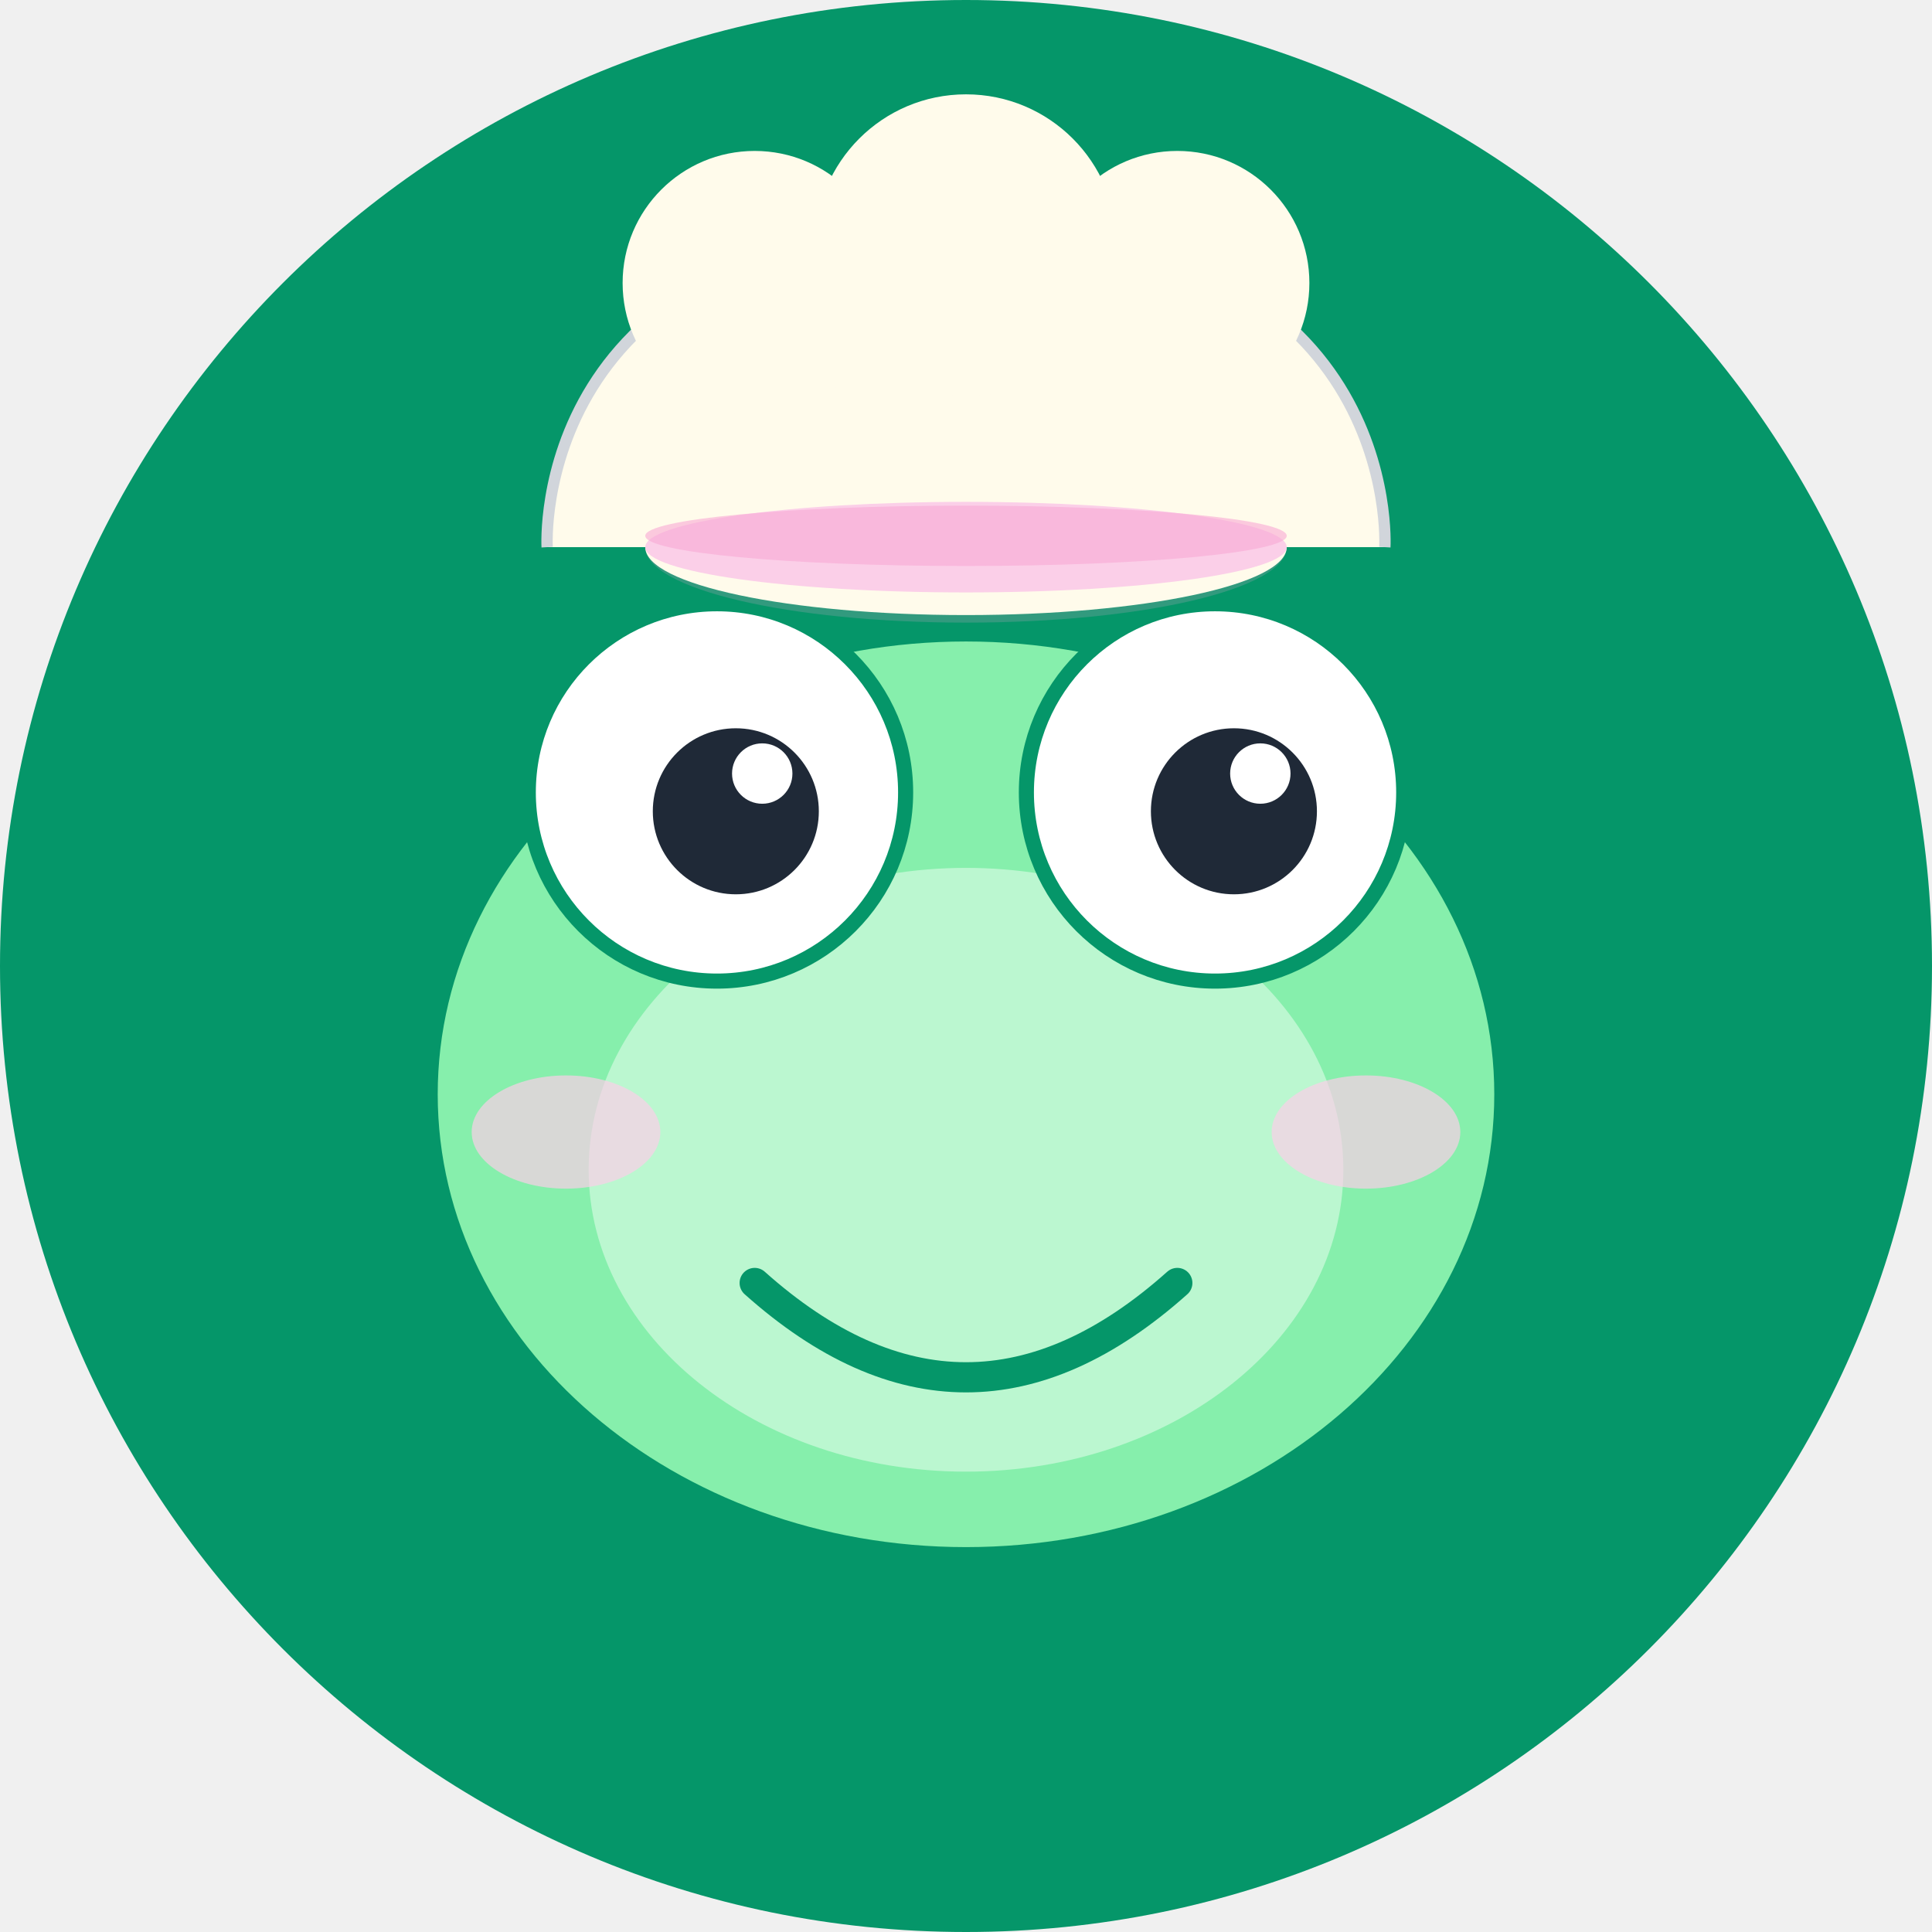
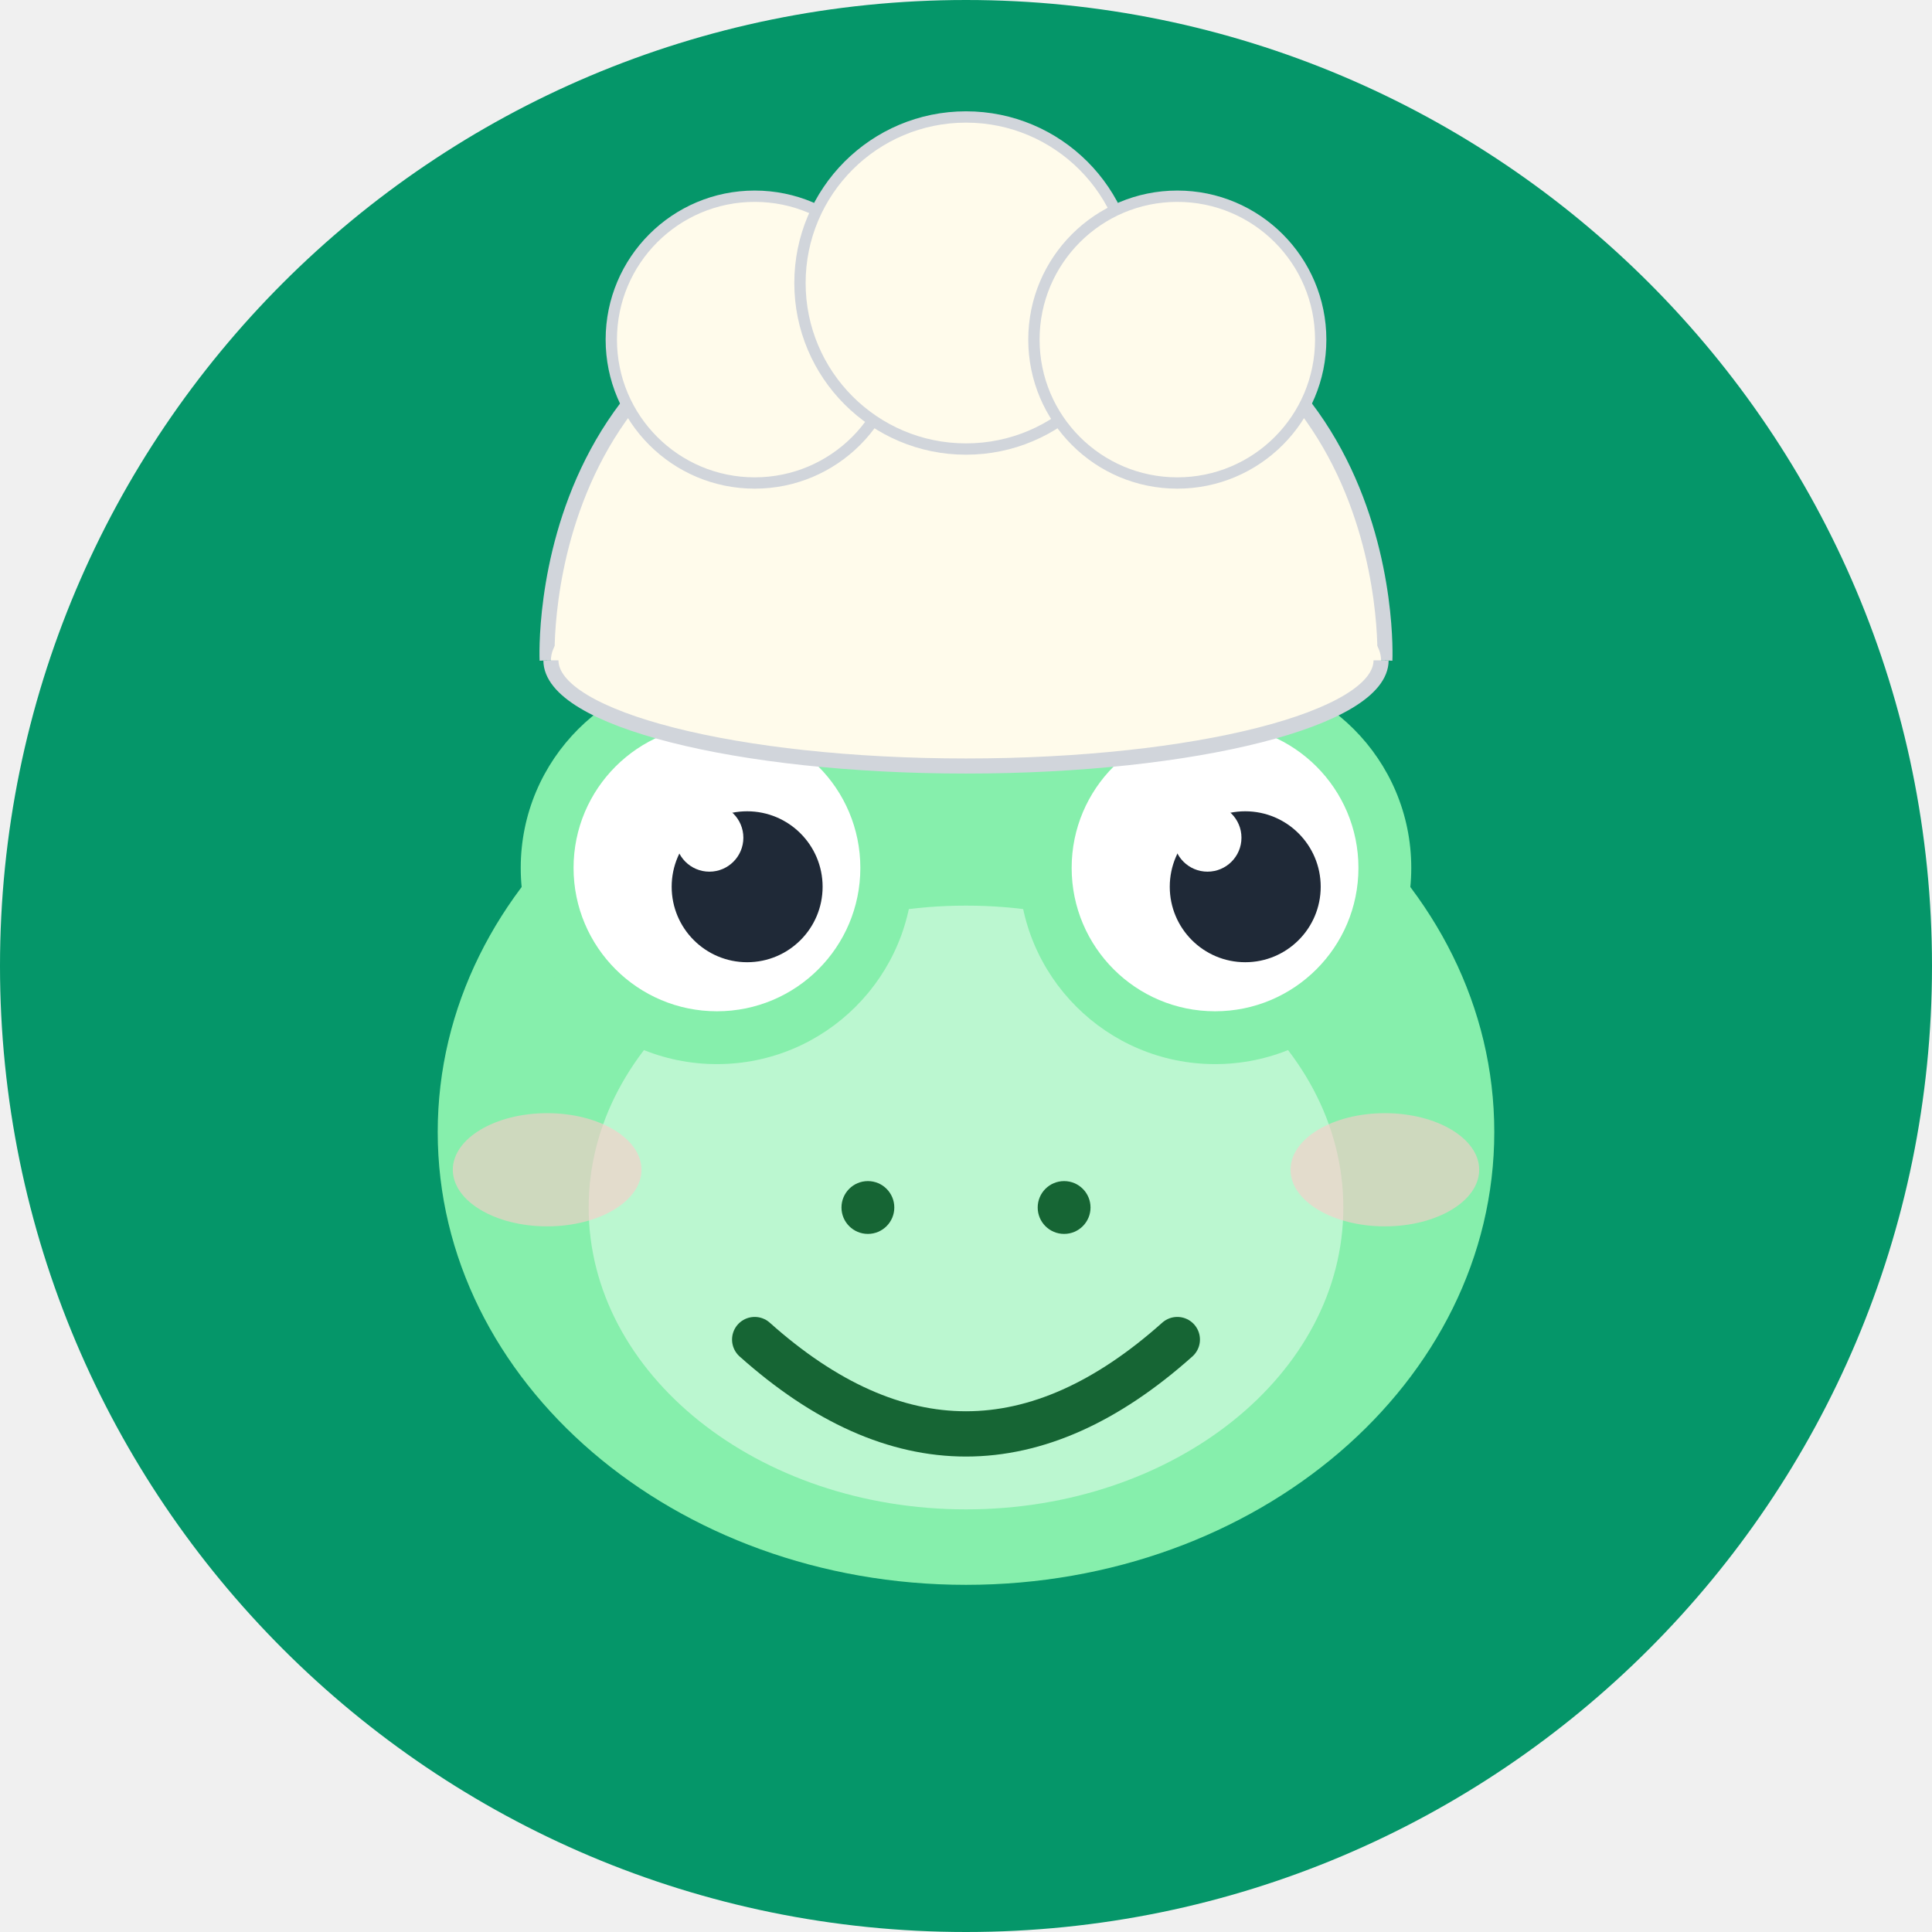
<svg xmlns="http://www.w3.org/2000/svg" viewBox="0 0 512 512">
  <circle cx="256" cy="256" r="256" fill="#059669" />
-   <ellipse cx="256" cy="290" rx="140" ry="120" fill="#86EFAC" />
-   <ellipse cx="256" cy="310" rx="100" ry="80" fill="#BBF7D0" />
-   <circle cx="190" cy="210" r="50" fill="white" />
-   <circle cx="322" cy="210" r="50" fill="white" />
-   <circle cx="190" cy="210" r="50" fill="none" stroke="#059669" stroke-width="4" />
-   <circle cx="322" cy="210" r="50" fill="none" stroke="#059669" stroke-width="4" />
-   <circle cx="195" cy="215" r="22" fill="#1F2937" />
-   <circle cx="327" cy="215" r="22" fill="#1F2937" />
-   <circle cx="202" cy="205" r="8" fill="white" />
-   <circle cx="334" cy="205" r="8" fill="white" />
-   <ellipse cx="150" cy="300" rx="25" ry="15" fill="#FBCFE8" opacity="0.7" />
-   <ellipse cx="362" cy="300" rx="25" ry="15" fill="#FBCFE8" opacity="0.7" />
-   <path d="M200 340 Q256 390 312 340" fill="none" stroke="#059669" stroke-width="8" stroke-linecap="round" />
-   <ellipse cx="256" cy="145" rx="85" ry="20" fill="#9CA3AF" opacity="0.3" />
-   <path d="M145 145 C145 145 140 60 256 60 C372 60 367 145 367 145" fill="#FFFBEB" stroke="#D1D5DB" stroke-width="3" />
-   <circle cx="200" cy="75" r="35" fill="#FFFBEB" />
-   <circle cx="256" cy="65" r="40" fill="#FFFBEB" />
-   <circle cx="312" cy="75" r="35" fill="#FFFBEB" />
-   <ellipse cx="256" cy="145" rx="85" ry="18" fill="#FFFBEB" />
-   <ellipse cx="256" cy="145" rx="85" ry="12" fill="#FBCFE8" />
-   <ellipse cx="256" cy="142" rx="85" ry="8" fill="#F9A8D4" opacity="0.6" />
+   <ellipse cx="256" cy="300" rx="140" ry="120" fill="#86EFAC" />
+   <ellipse cx="256" cy="320" rx="100" ry="80" fill="#BBF7D0" />
+   <circle cx="190" cy="230" r="52" fill="#86EFAC" />
+   <circle cx="322" cy="230" r="52" fill="#86EFAC" />
+   <circle cx="190" cy="230" r="38" fill="white" />
+   <circle cx="322" cy="230" r="38" fill="white" />
+   <circle cx="198" cy="235" r="20" fill="#1F2937" />
+   <circle cx="330" cy="235" r="20" fill="#1F2937" />
+   <circle cx="188" cy="222" r="9" fill="white" />
+   <circle cx="320" cy="222" r="9" fill="white" />
+   <ellipse cx="145" cy="310" rx="25" ry="15" fill="#FECACA" opacity="0.6" />
+   <ellipse cx="367" cy="310" rx="25" ry="15" fill="#FECACA" opacity="0.6" />
+   <path d="M200 355 Q256 405 312 355" fill="none" stroke="#166534" stroke-width="12" stroke-linecap="round" />
+   <circle cx="230" cy="320" r="7" fill="#166534" />
+   <circle cx="282" cy="320" r="7" fill="#166534" />
+   <path d="M145 175 C145 175 140 70 256 70 C372 70 367 175 367 175" fill="#FFFBEB" stroke="#D1D5DB" stroke-width="4" />
+   <circle cx="200" cy="90" r="38" fill="#FFFBEB" stroke="#D1D5DB" stroke-width="3" />
+   <circle cx="256" cy="75" r="44" fill="#FFFBEB" stroke="#D1D5DB" stroke-width="3" />
+   <circle cx="312" cy="90" r="38" fill="#FFFBEB" stroke="#D1D5DB" stroke-width="3" />
+   <ellipse cx="256" cy="175" rx="110" ry="28" fill="#FFFBEB" />
+   <path d="M 146 175 A 110 28 0 0 0 366 175" stroke="#D1D5DB" stroke-width="4" fill="none" />
</svg>
